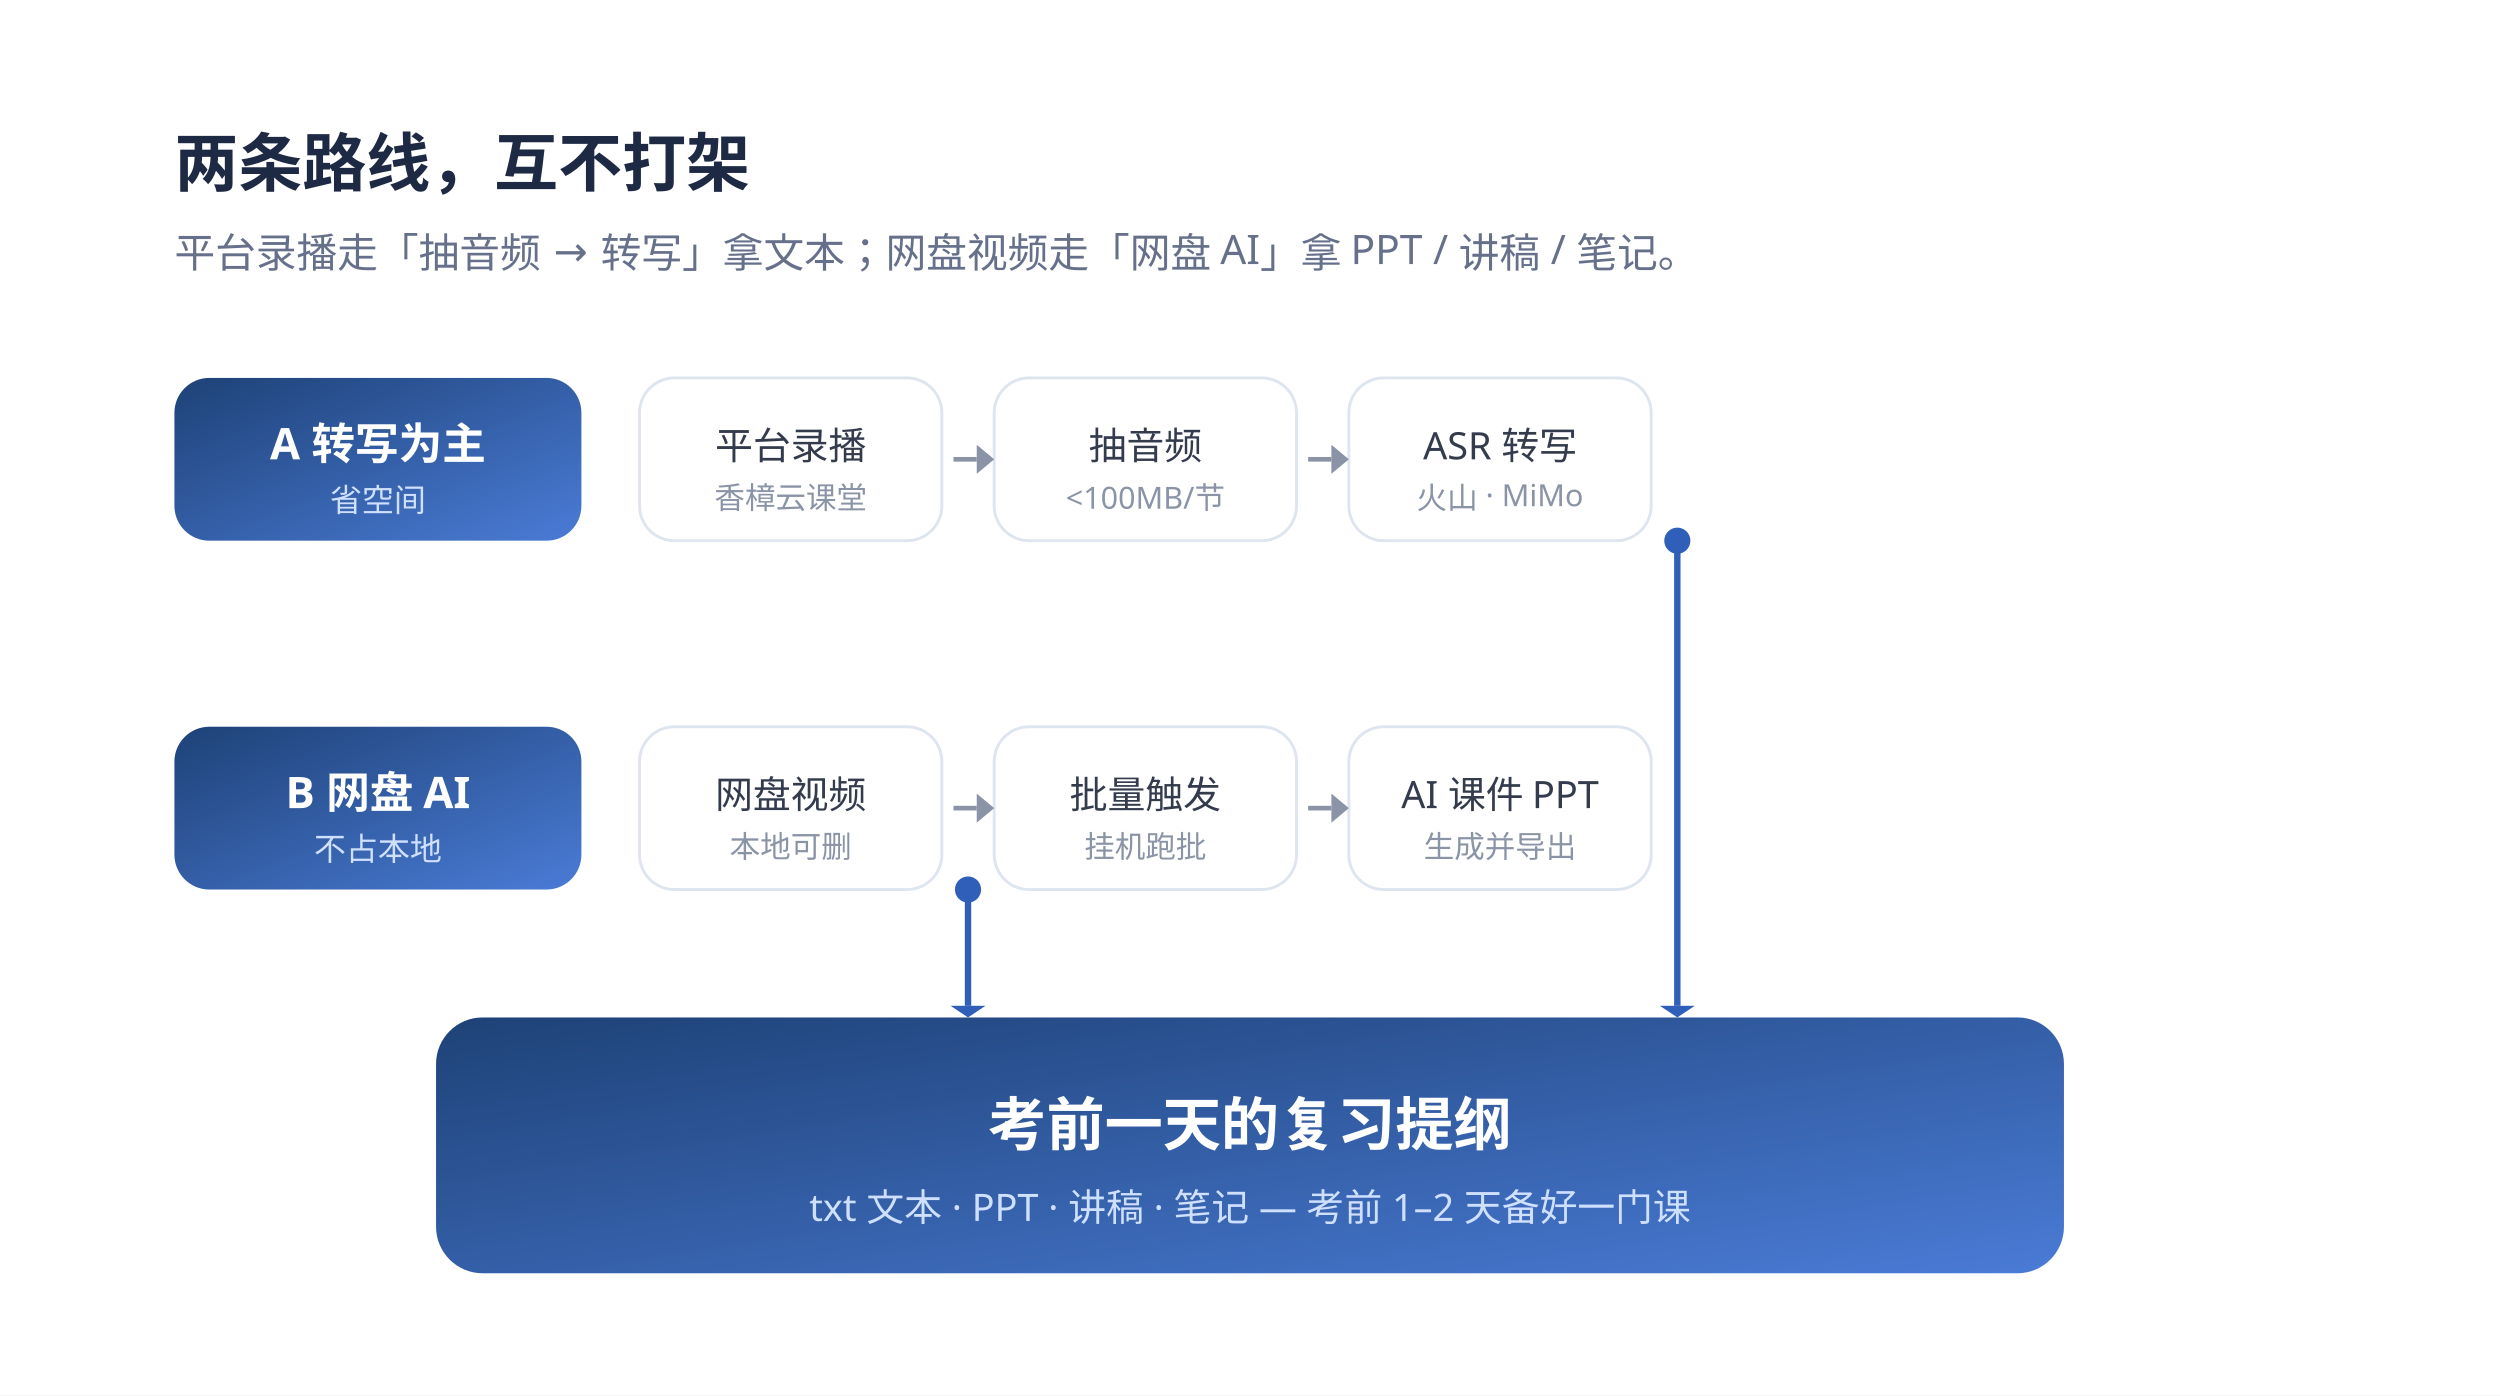
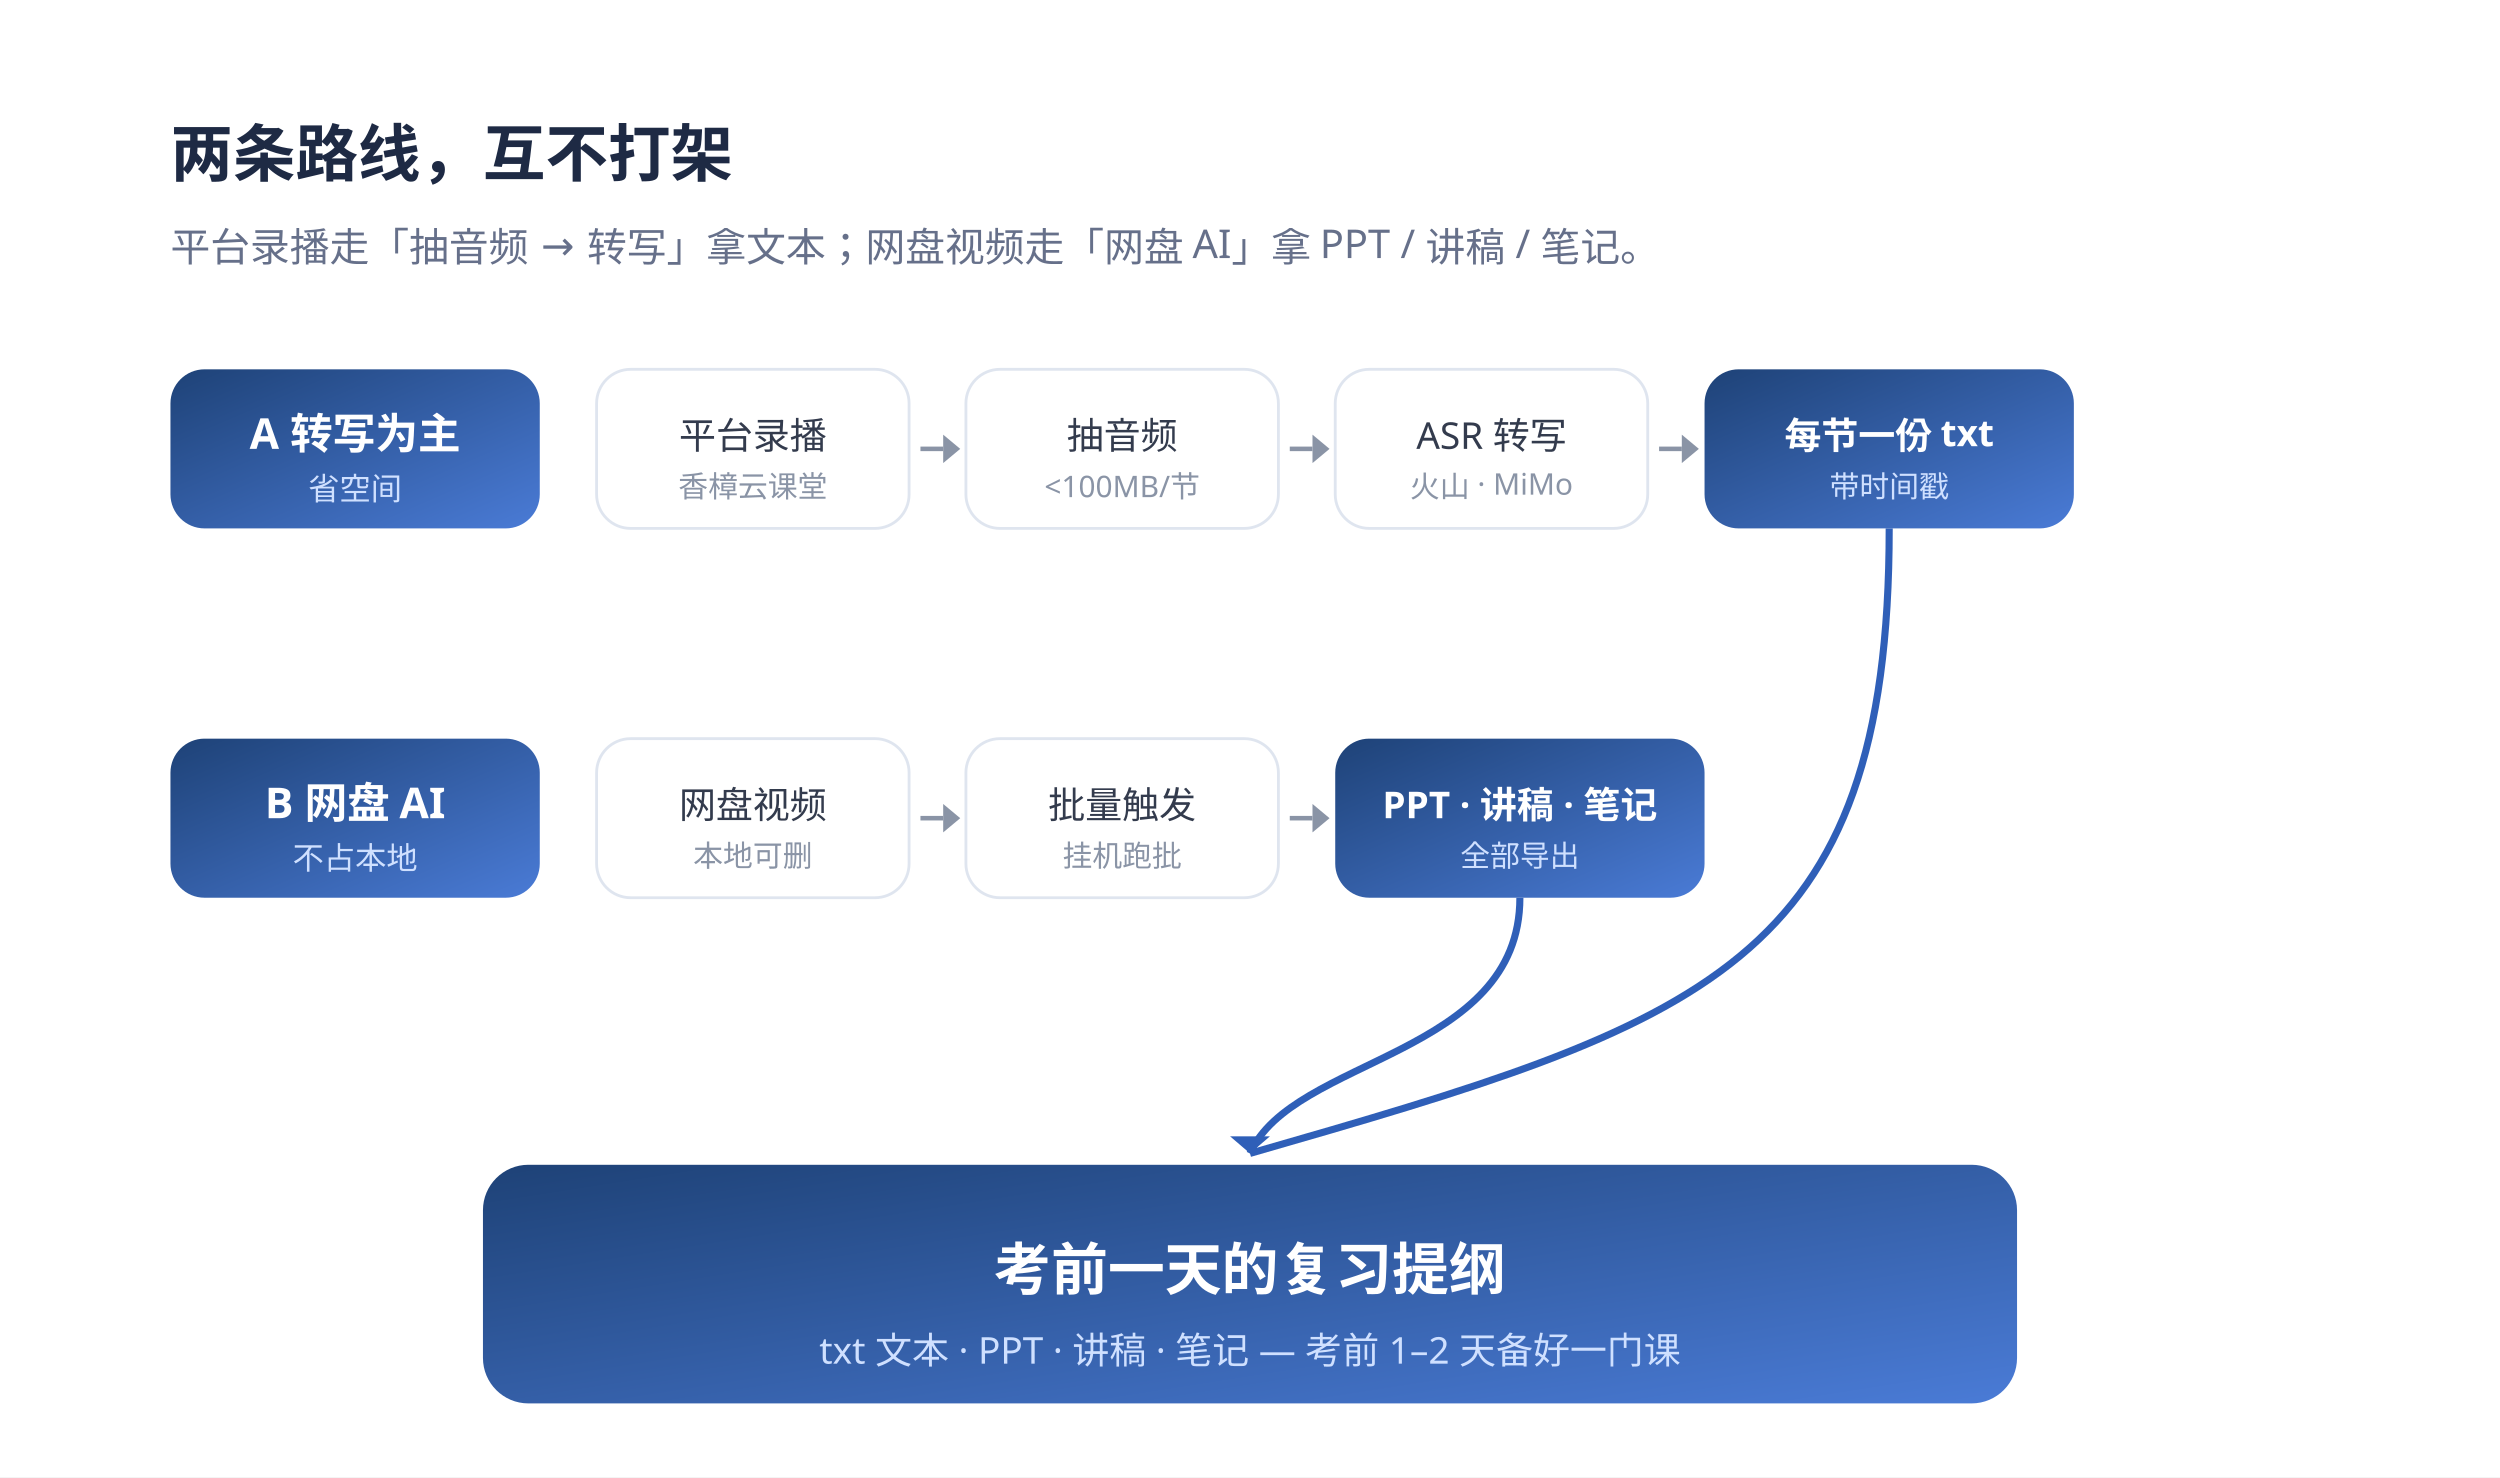
- <svg xmlns="http://www.w3.org/2000/svg" width="860" height="480" viewBox="0 0 860 480" font-family="PingFang SC, Microsoft YaHei, sans-serif">
+ <svg xmlns="http://www.w3.org/2000/svg" width="880" height="520" viewBox="0 0 880 520" font-family="PingFang SC, Microsoft YaHei, sans-serif">
  <defs>
    <linearGradient id="accent" x1="0" y1="0" x2="1" y2="1">
      <stop offset="0" stop-color="#1e4277" />
      <stop offset="1" stop-color="#4a7bd6" />
    </linearGradient>
  </defs>
-   <rect width="860" height="480" fill="#ffffff" />
-   <text x="60" y="64" font-size="22" font-weight="700" fill="#1e2a44">两条路线，互不打架</text>
+   <rect width="880" height="520" fill="#ffffff" />
+   <text x="60" y="62" font-size="22" font-weight="700" fill="#1e2a44">两条路线，互不打架</text>
  <text x="60" y="92" font-size="14" fill="#66708a">平台录播走「抽音频 → 转写」拿文本；网盘视频走「网盘 AI」拿 PPT / 讲稿 / 笔记。</text>
-   <rect x="60" y="130" width="140" height="56" rx="12" fill="url(#accent)" />
-   <text x="130" y="158" font-size="15" font-weight="700" fill="#ffffff" text-anchor="middle">A 转写为主</text>
-   <text x="130" y="176" font-size="11" fill="#cfe0ff" text-anchor="middle">省空间</text>
+   <rect x="60" y="130" width="130" height="56" rx="12" fill="url(#accent)" />
+   <text x="125" y="158" font-size="15" font-weight="700" fill="#ffffff" text-anchor="middle">A 转写为主</text>
+   <text x="125" y="176" font-size="11" fill="#cfe0ff" text-anchor="middle">省空间</text>
  <g font-size="13" fill="#333b4d">
-     <rect x="220" y="130" width="104" height="56" rx="12" fill="#ffffff" stroke="#dfe5ef" />
-     <text x="272" y="158" text-anchor="middle">平台录播</text>
-     <text x="272" y="175" font-size="10.5" fill="#8a94a6" text-anchor="middle">香樟云课堂</text>
-     <rect x="342" y="130" width="104" height="56" rx="12" fill="#ffffff" stroke="#dfe5ef" />
-     <text x="394" y="158" text-anchor="middle">抽音频</text>
-     <text x="394" y="175" font-size="10.5" fill="#8a94a6" text-anchor="middle">&lt;100MB/节</text>
-     <rect x="464" y="130" width="104" height="56" rx="12" fill="#ffffff" stroke="#dfe5ef" />
-     <text x="516" y="158" text-anchor="middle">ASR 转写</text>
-     <text x="516" y="175" font-size="10.5" fill="#8a94a6" text-anchor="middle">火山 · MiMo</text>
+     <rect x="210" y="130" width="110" height="56" rx="12" fill="#ffffff" stroke="#dfe5ef" />
+     <text x="265" y="158" text-anchor="middle">平台录播</text>
+     <text x="265" y="175" font-size="10.5" fill="#8a94a6" text-anchor="middle">香樟云课堂</text>
+     <rect x="340" y="130" width="110" height="56" rx="12" fill="#ffffff" stroke="#dfe5ef" />
+     <text x="395" y="158" text-anchor="middle">抽音频</text>
+     <text x="395" y="175" font-size="10.5" fill="#8a94a6" text-anchor="middle">&lt;100MB/节</text>
+     <rect x="470" y="130" width="110" height="56" rx="12" fill="#ffffff" stroke="#dfe5ef" />
+     <text x="525" y="158" text-anchor="middle">ASR 转写</text>
+     <text x="525" y="175" font-size="10.5" fill="#8a94a6" text-anchor="middle">火山 · MiMo</text>
  </g>
+   <rect x="600" y="130" width="130" height="56" rx="12" fill="url(#accent)" />
+   <text x="665" y="158" font-size="13" font-weight="600" fill="#ffffff" text-anchor="middle">每节一份 txt</text>
+   <text x="665" y="175" font-size="10.5" fill="#cfe0ff" text-anchor="middle">带时间戳</text>
  <g stroke="#8a94a6" stroke-width="1.6" fill="none">
-     <path d="M 328 158 L 336 158" />
-     <path d="M 450 158 L 458 158" />
+     <path d="M 324 158 L 332 158" />
+     <path d="M 454 158 L 462 158" />
+     <path d="M 584 158 L 592 158" />
  </g>
  <g fill="#8a94a6">
-     <path d="M 336 153 L 336 163 L 342 158 Z" />
-     <path d="M 458 153 L 458 163 L 464 158 Z" />
+     <path d="M 332 153 L 332 163 L 338 158 Z" />
+     <path d="M 462 153 L 462 163 L 468 158 Z" />
+     <path d="M 592 153 L 592 163 L 598 158 Z" />
  </g>
-   <rect x="60" y="250" width="140" height="56" rx="12" fill="url(#accent)" />
-   <text x="130" y="278" font-size="15" font-weight="700" fill="#ffffff" text-anchor="middle">B 网盘 AI</text>
-   <text x="130" y="296" font-size="11" fill="#cfe0ff" text-anchor="middle">不占本地</text>
+   <rect x="60" y="260" width="130" height="56" rx="12" fill="url(#accent)" />
+   <text x="125" y="288" font-size="15" font-weight="700" fill="#ffffff" text-anchor="middle">B 网盘 AI</text>
+   <text x="125" y="306" font-size="11" fill="#cfe0ff" text-anchor="middle">不占本地</text>
  <g font-size="13" fill="#333b4d">
-     <rect x="220" y="250" width="104" height="56" rx="12" fill="#ffffff" stroke="#dfe5ef" />
-     <text x="272" y="278" text-anchor="middle">网盘视频</text>
-     <text x="272" y="295" font-size="10.5" fill="#8a94a6" text-anchor="middle">本地可删</text>
-     <rect x="342" y="250" width="104" height="56" rx="12" fill="#ffffff" stroke="#dfe5ef" />
-     <text x="394" y="278" text-anchor="middle">批量触发</text>
-     <text x="394" y="295" font-size="10.5" fill="#8a94a6" text-anchor="middle">挂机跑批</text>
-     <rect x="464" y="250" width="104" height="56" rx="12" fill="#ffffff" stroke="#dfe5ef" />
-     <text x="516" y="278" text-anchor="middle">AI 课件 PPT</text>
-     <text x="516" y="295" font-size="10.5" fill="#8a94a6" text-anchor="middle">生成并导出</text>
+     <rect x="210" y="260" width="110" height="56" rx="12" fill="#ffffff" stroke="#dfe5ef" />
+     <text x="265" y="288" text-anchor="middle">网盘视频</text>
+     <text x="265" y="305" font-size="10.5" fill="#8a94a6" text-anchor="middle">本地可删</text>
+     <rect x="340" y="260" width="110" height="56" rx="12" fill="#ffffff" stroke="#dfe5ef" />
+     <text x="395" y="288" text-anchor="middle">批量触发</text>
+     <text x="395" y="305" font-size="10.5" fill="#8a94a6" text-anchor="middle">挂机跑批</text>
  </g>
+   <rect x="470" y="260" width="130" height="56" rx="12" fill="url(#accent)" />
+   <text x="535" y="288" font-size="13" font-weight="600" fill="#ffffff" text-anchor="middle">PPT · 讲稿 · 笔记</text>
+   <text x="535" y="305" font-size="10.5" fill="#cfe0ff" text-anchor="middle">全部导出</text>
  <g stroke="#8a94a6" stroke-width="1.6" fill="none">
-     <path d="M 328 278 L 336 278" />
-     <path d="M 450 278 L 458 278" />
+     <path d="M 324 288 L 332 288" />
+     <path d="M 454 288 L 462 288" />
  </g>
  <g fill="#8a94a6">
-     <path d="M 336 273 L 336 283 L 342 278 Z" />
-     <path d="M 458 273 L 458 283 L 464 278 Z" />
+     <path d="M 332 283 L 332 293 L 338 288 Z" />
+     <path d="M 462 283 L 462 293 L 468 288 Z" />
  </g>
-   <circle cx="577" cy="186" r="4.5" fill="#2f5fb8" />
-   <circle cx="333" cy="306" r="4.5" fill="#2f5fb8" />
-   <path d="M 577 186 L 577 346" stroke="#2f5fb8" stroke-width="2.2" fill="none" />
-   <path d="M 333 306 L 333 346" stroke="#2f5fb8" stroke-width="2.2" fill="none" />
-   <path d="M 571 346 L 583 346 L 577 350 Z" fill="#2f5fb8" />
-   <path d="M 327 346 L 339 346 L 333 350 Z" fill="#2f5fb8" />
-   <rect x="150" y="350" width="560" height="88" rx="16" fill="url(#accent)" />
-   <text x="430" y="394" font-size="20" font-weight="700" fill="#ffffff" text-anchor="middle">考前一天的复习提纲</text>
-   <text x="430" y="420" font-size="13" fill="#cfe0ff" text-anchor="middle">txt 文本 · PPT · 讲稿 · 笔记 — 考前 1–2 天备好一门课</text>
+   <path d="M 665 186 C 665 340, 600 360, 440 406" stroke="#2f5fb8" stroke-width="2.5" fill="none" />
+   <path d="M 535 316 C 535 372, 455 372, 440 406" stroke="#2f5fb8" stroke-width="2.5" fill="none" />
+   <path d="M 433 400 L 447 400 L 440 406 Z" fill="#2f5fb8" />
+   <rect x="170" y="410" width="540" height="84" rx="16" fill="url(#accent)" />
+   <text x="440" y="454" font-size="20" font-weight="700" fill="#ffffff" text-anchor="middle">考前一天的复习提纲</text>
+   <text x="440" y="480" font-size="13" fill="#cfe0ff" text-anchor="middle">txt 文本 · PPT · 讲稿 · 笔记 — 考前 1–2 天备好一门课</text>
</svg>
